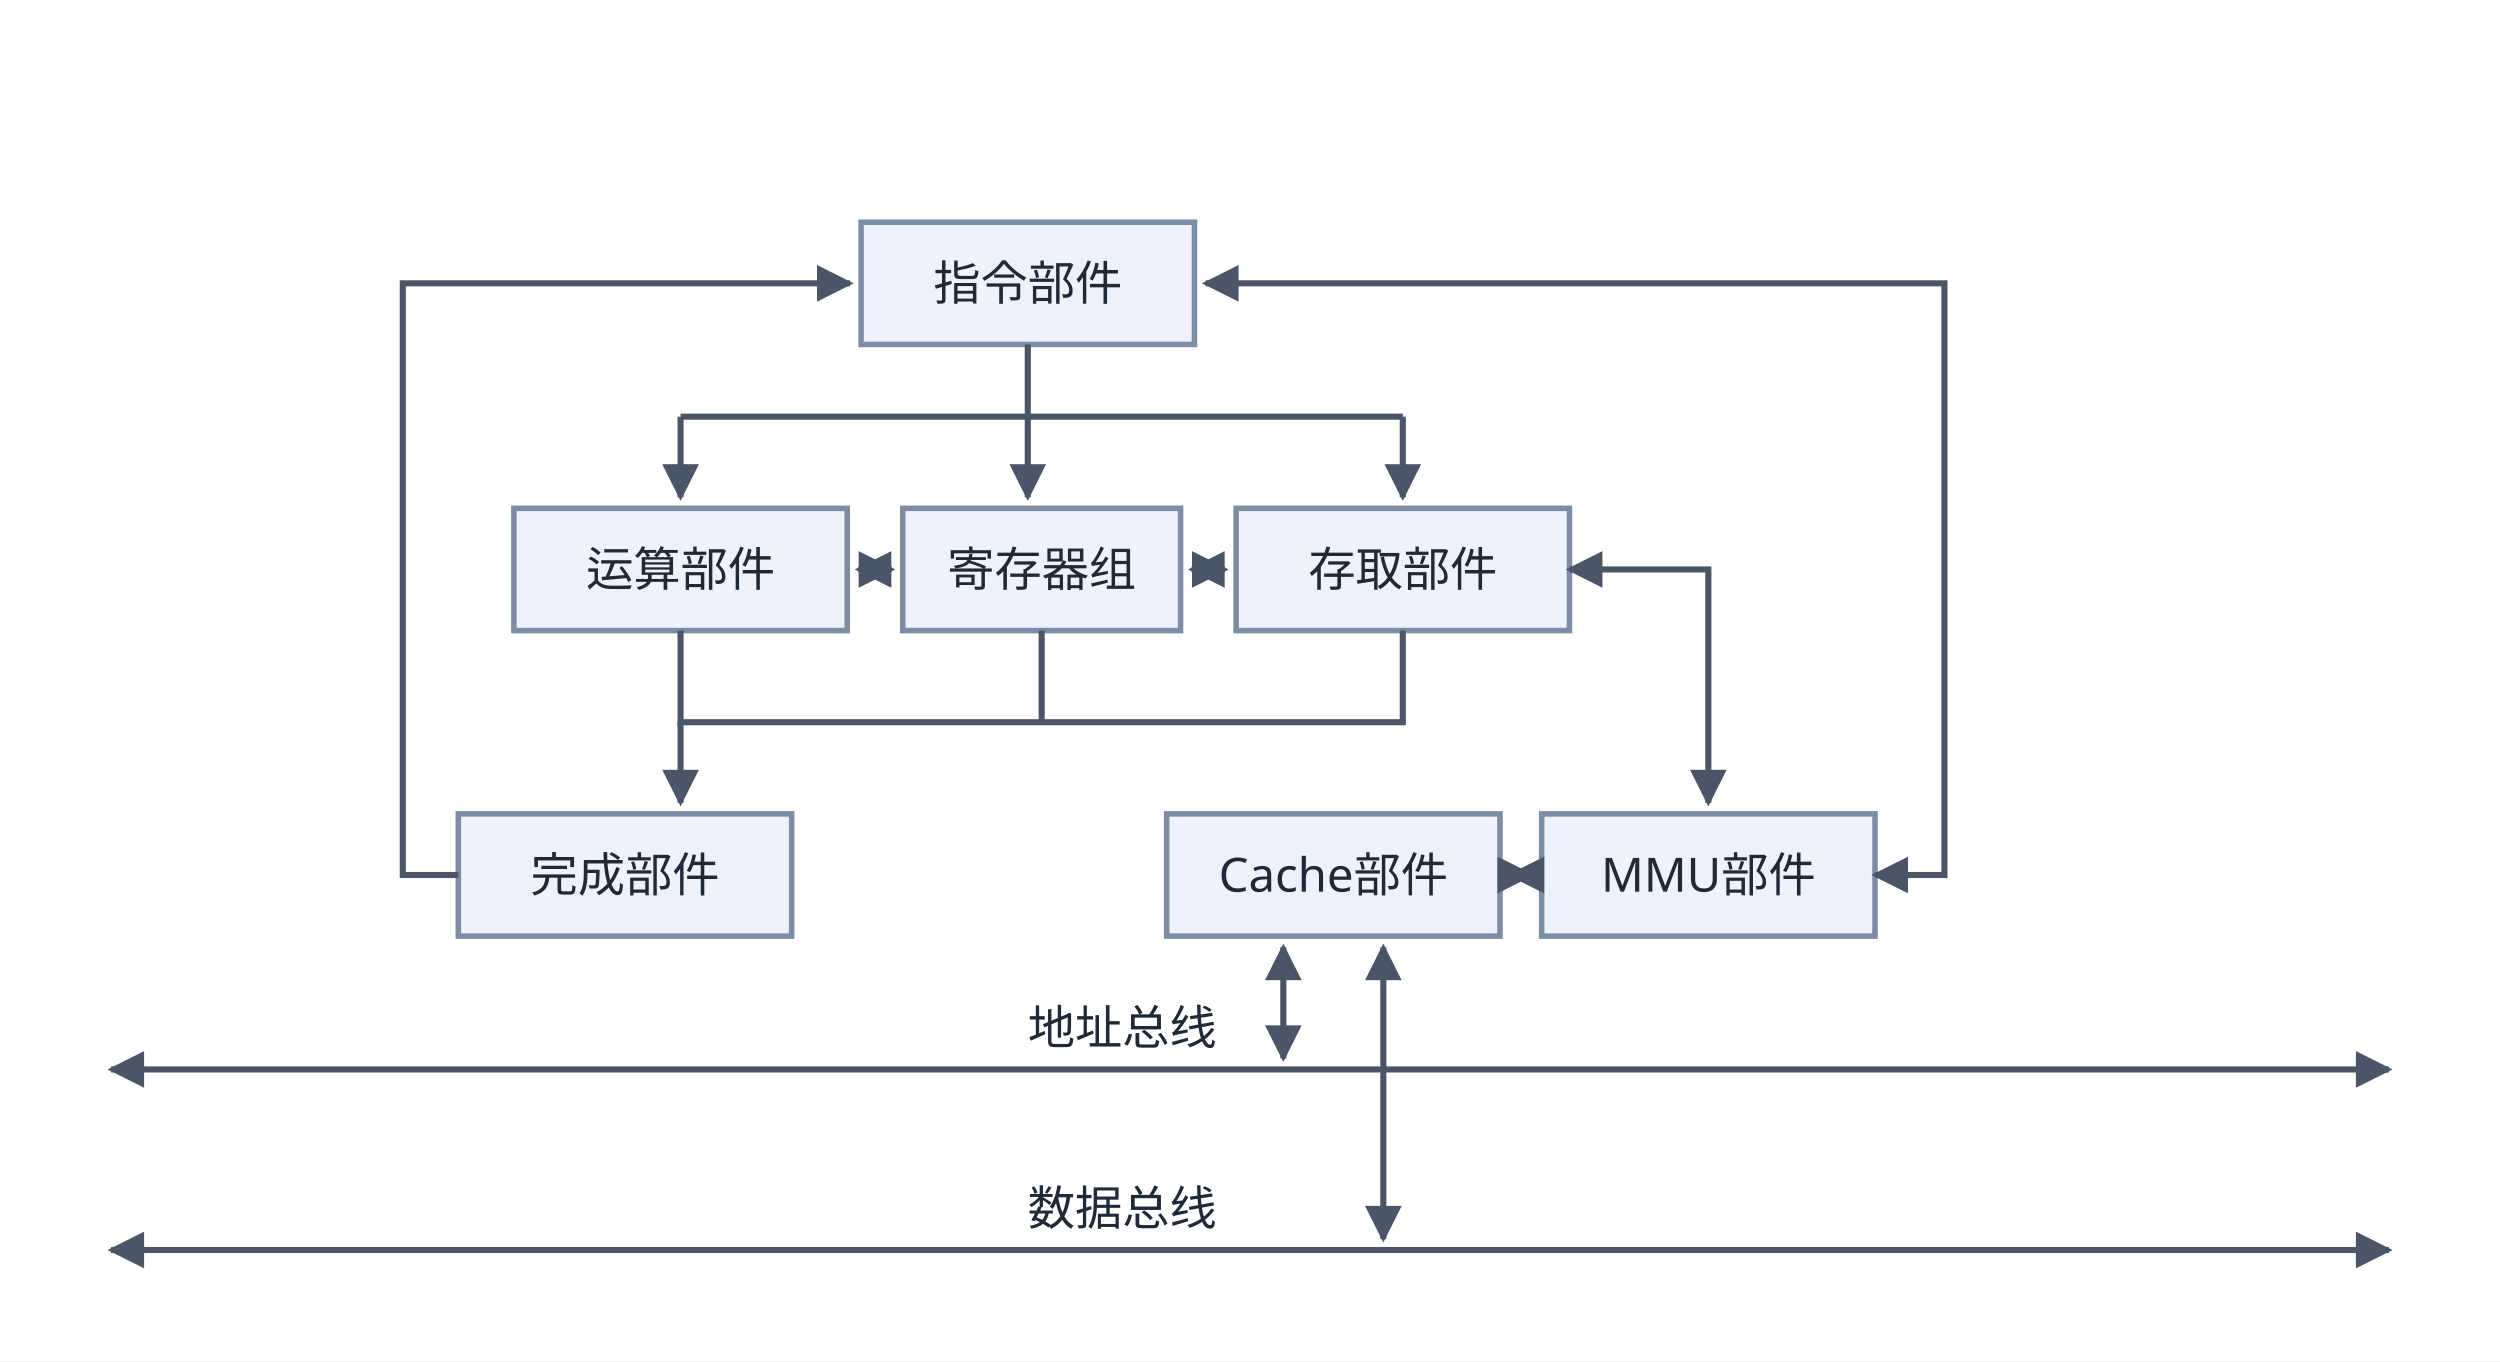
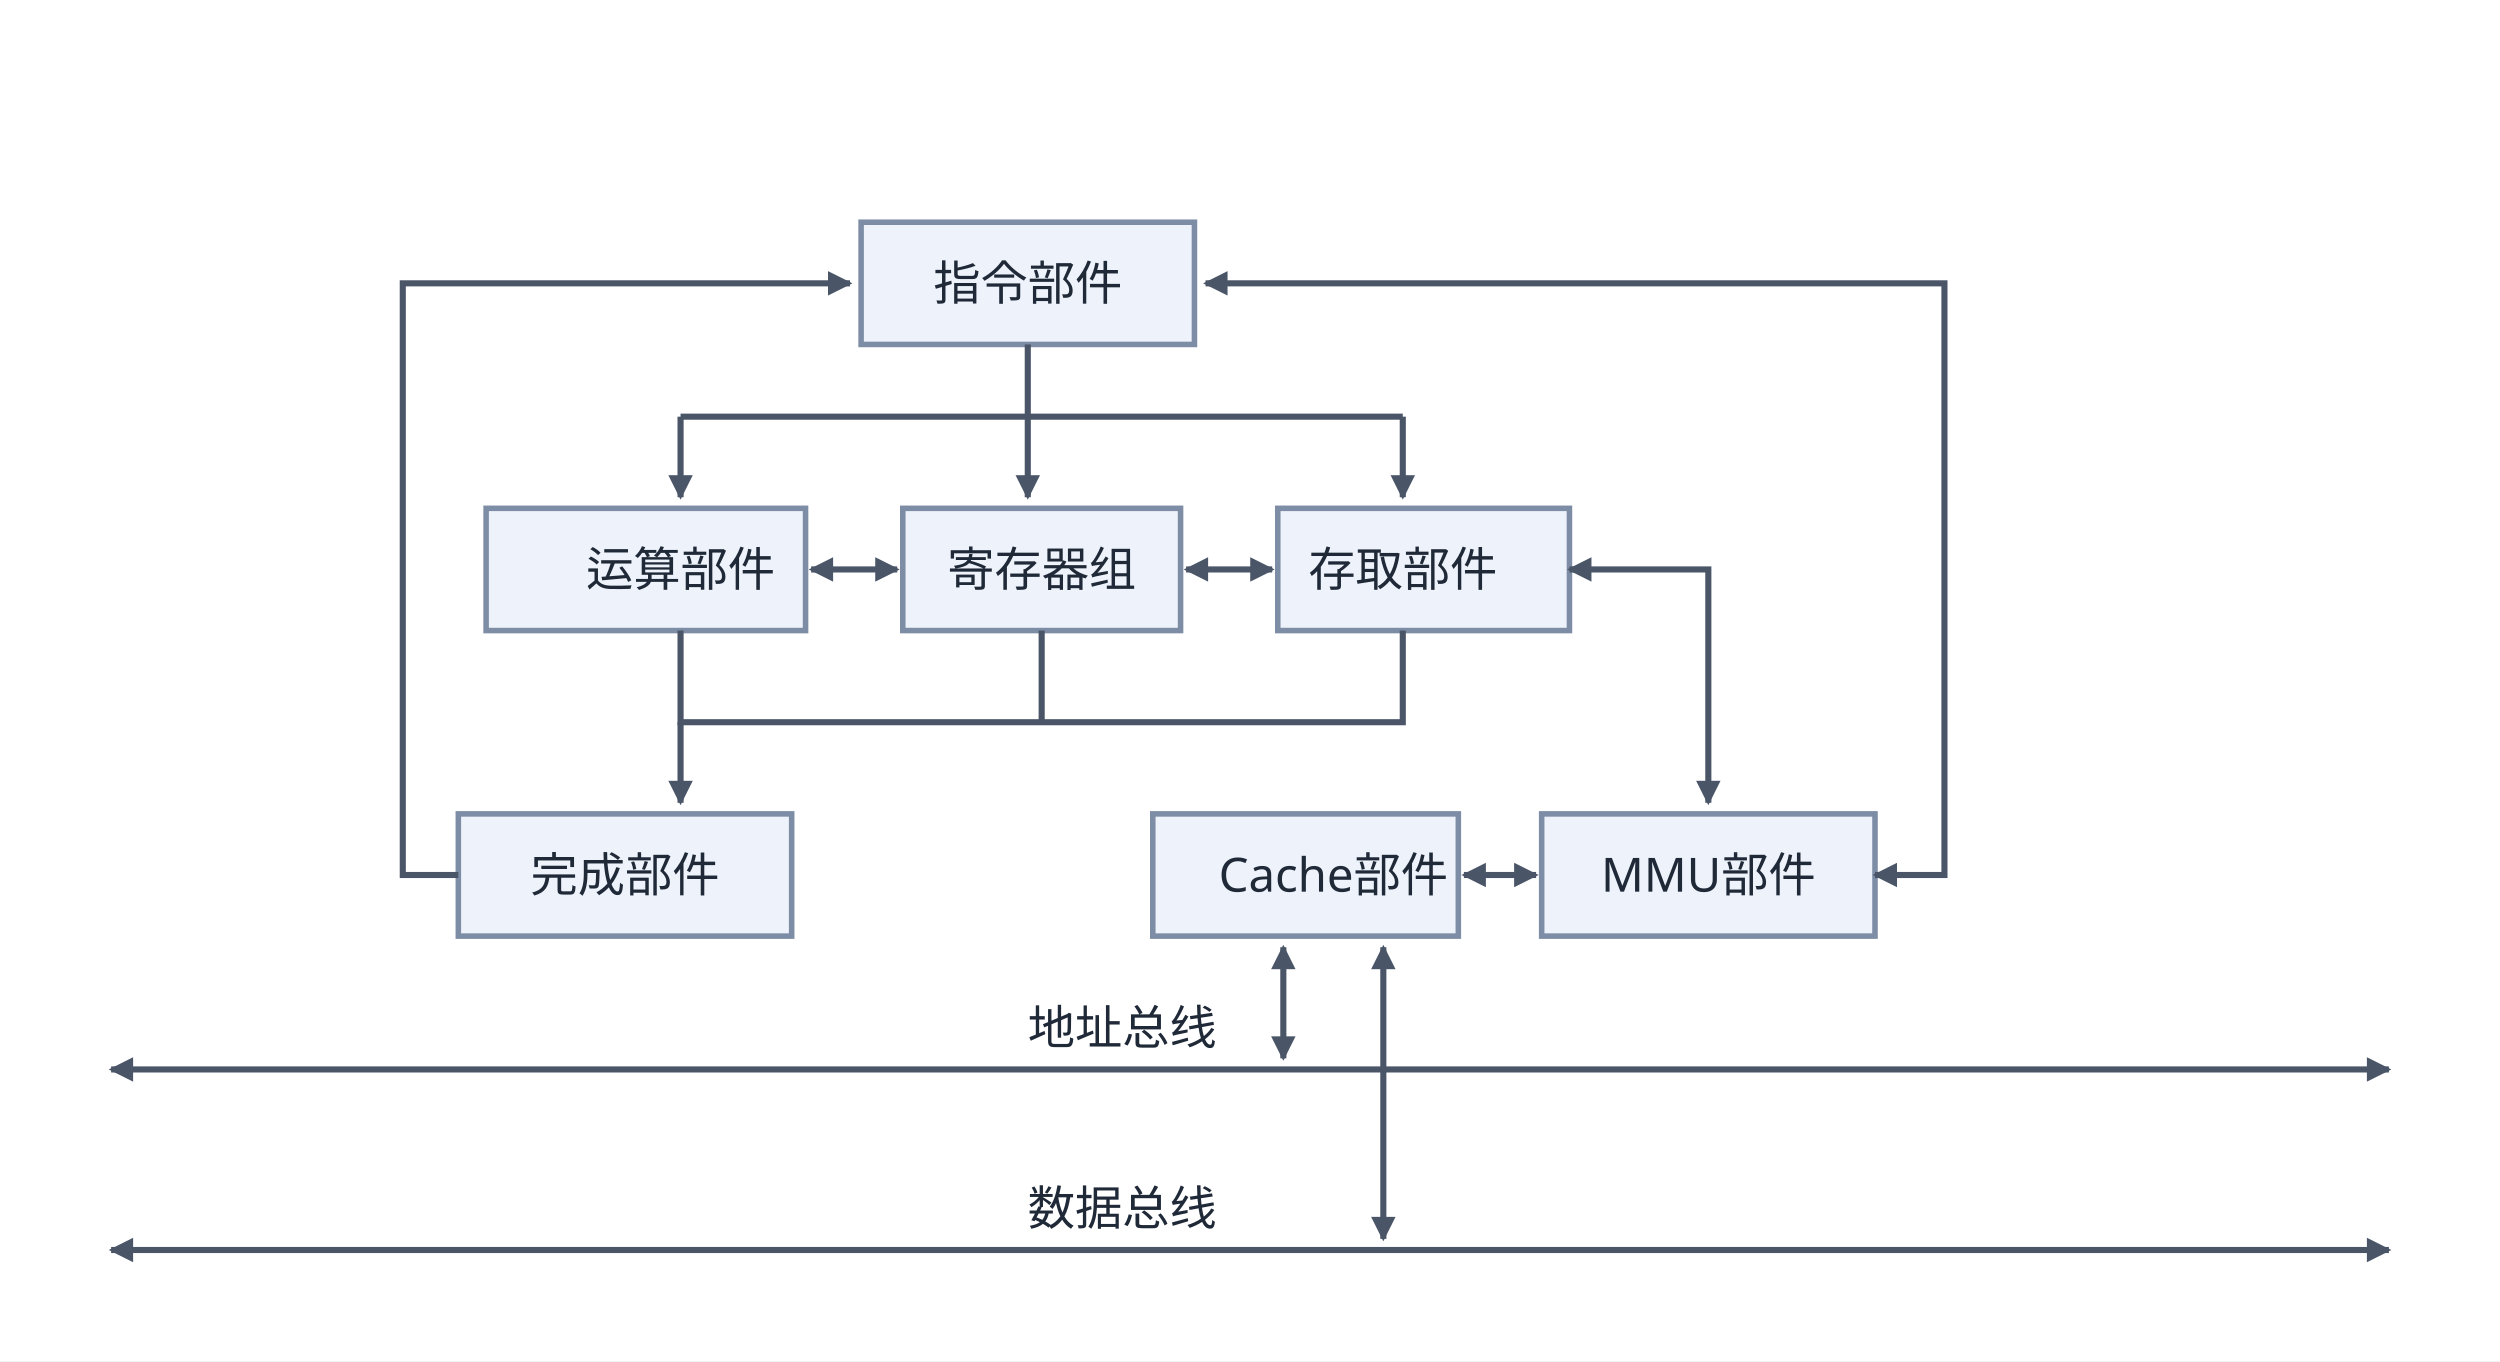
<svg xmlns="http://www.w3.org/2000/svg" width="900" height="490" viewBox="0 0 900 490" font-family="sans-serif">
  <rect width="900" height="490" fill="#ffffff" />
  <defs>
-     <marker id="a23" viewBox="0 0 10 10" refX="9" refY="5" markerWidth="6" markerHeight="6" orient="auto">
+     <marker id="a23" viewBox="0 0 10 10" refX="9" refY="5" markerWidth="4" markerHeight="4" orient="auto">
      <path d="M 0 0 L 10 5 L 0 10 Z" fill="#4a5568" />
    </marker>
-     <marker id="a23s" viewBox="0 0 10 10" refX="1" refY="5" markerWidth="6" markerHeight="6" orient="auto">
+     <marker id="a23s" viewBox="0 0 10 10" refX="1" refY="5" markerWidth="4" markerHeight="4" orient="auto">
      <path d="M 10 0 L 0 5 L 10 10 Z" fill="#4a5568" />
    </marker>
  </defs>
  <rect width="900" height="490" fill="#ffffff" />
  <g fill="#eef3fb" stroke="#7d8da5" stroke-width="2">
    <rect x="310" y="80" width="120" height="44" />
-     <rect x="185" y="183" width="120" height="44" />
+     <rect x="175" y="183" width="115" height="44" />
    <rect x="325" y="183" width="100" height="44" />
-     <rect x="445" y="183" width="120" height="44" />
+     <rect x="460" y="183" width="105" height="44" />
    <rect x="165" y="293" width="120" height="44" />
-     <rect x="420" y="293" width="120" height="44" />
+     <rect x="415" y="293" width="110" height="44" />
    <rect x="555" y="293" width="120" height="44" />
  </g>
  <g font-size="17" fill="#1f2937">
    <text x="370" y="108" text-anchor="middle">指令部件</text>
    <text x="245" y="211" text-anchor="middle">运算部件</text>
    <text x="375" y="211" text-anchor="middle">寄存器组</text>
    <text x="505" y="211" text-anchor="middle">存取部件</text>
    <text x="225" y="321" text-anchor="middle">完成部件</text>
    <text x="480" y="321" text-anchor="middle">Cache部件</text>
    <text x="615" y="321" text-anchor="middle">MMU部件</text>
  </g>
  <g stroke="#4a5568" stroke-width="2.2" fill="none">
    <path d="M370 124 V150" />
    <path d="M245 150 H505" />
    <path d="M245 150 V179" marker-end="url(#a23)" />
    <path d="M370 150 V179" marker-end="url(#a23)" />
    <path d="M505 150 V179" marker-end="url(#a23)" />
-     <line x1="309" y1="205" x2="321" y2="205" marker-end="url(#a23)" marker-start="url(#a23s)" />
-     <line x1="429" y1="205" x2="441" y2="205" marker-end="url(#a23)" marker-start="url(#a23s)" />
+     <line x1="292" y1="205" x2="323" y2="205" marker-end="url(#a23)" marker-start="url(#a23s)" />
+     <line x1="427" y1="205" x2="458" y2="205" marker-end="url(#a23)" marker-start="url(#a23s)" />
    <path d="M245 227 V260 H505 V227 M375 227 V260" />
    <path d="M245 260 V289" marker-end="url(#a23)" />
    <path d="M165 315 H145 V102 H306" marker-end="url(#a23)" />
    <path d="M565 205 H615 V289" marker-end="url(#a23)" marker-start="url(#a23s)" />
    <path d="M675 315 H700 V102 H434" marker-end="url(#a23)" marker-start="url(#a23s)" />
-     <line x1="544" y1="315" x2="551" y2="315" marker-end="url(#a23)" marker-start="url(#a23s)" />
+     <line x1="527" y1="315" x2="553" y2="315" marker-end="url(#a23)" marker-start="url(#a23s)" />
    <line x1="462" y1="341" x2="462" y2="381" marker-end="url(#a23)" marker-start="url(#a23s)" />
    <line x1="498" y1="341" x2="498" y2="446" marker-end="url(#a23)" marker-start="url(#a23s)" />
  </g>
  <g stroke="#4a5568" stroke-width="2.2">
    <line x1="40" y1="385" x2="860" y2="385" marker-end="url(#a23)" marker-start="url(#a23s)" />
    <line x1="40" y1="450" x2="860" y2="450" marker-end="url(#a23)" marker-start="url(#a23s)" />
  </g>
  <g font-size="17" fill="#1f2937">
    <text x="370" y="376">地址总线</text>
    <text x="370" y="441">数据总线</text>
  </g>
</svg>
